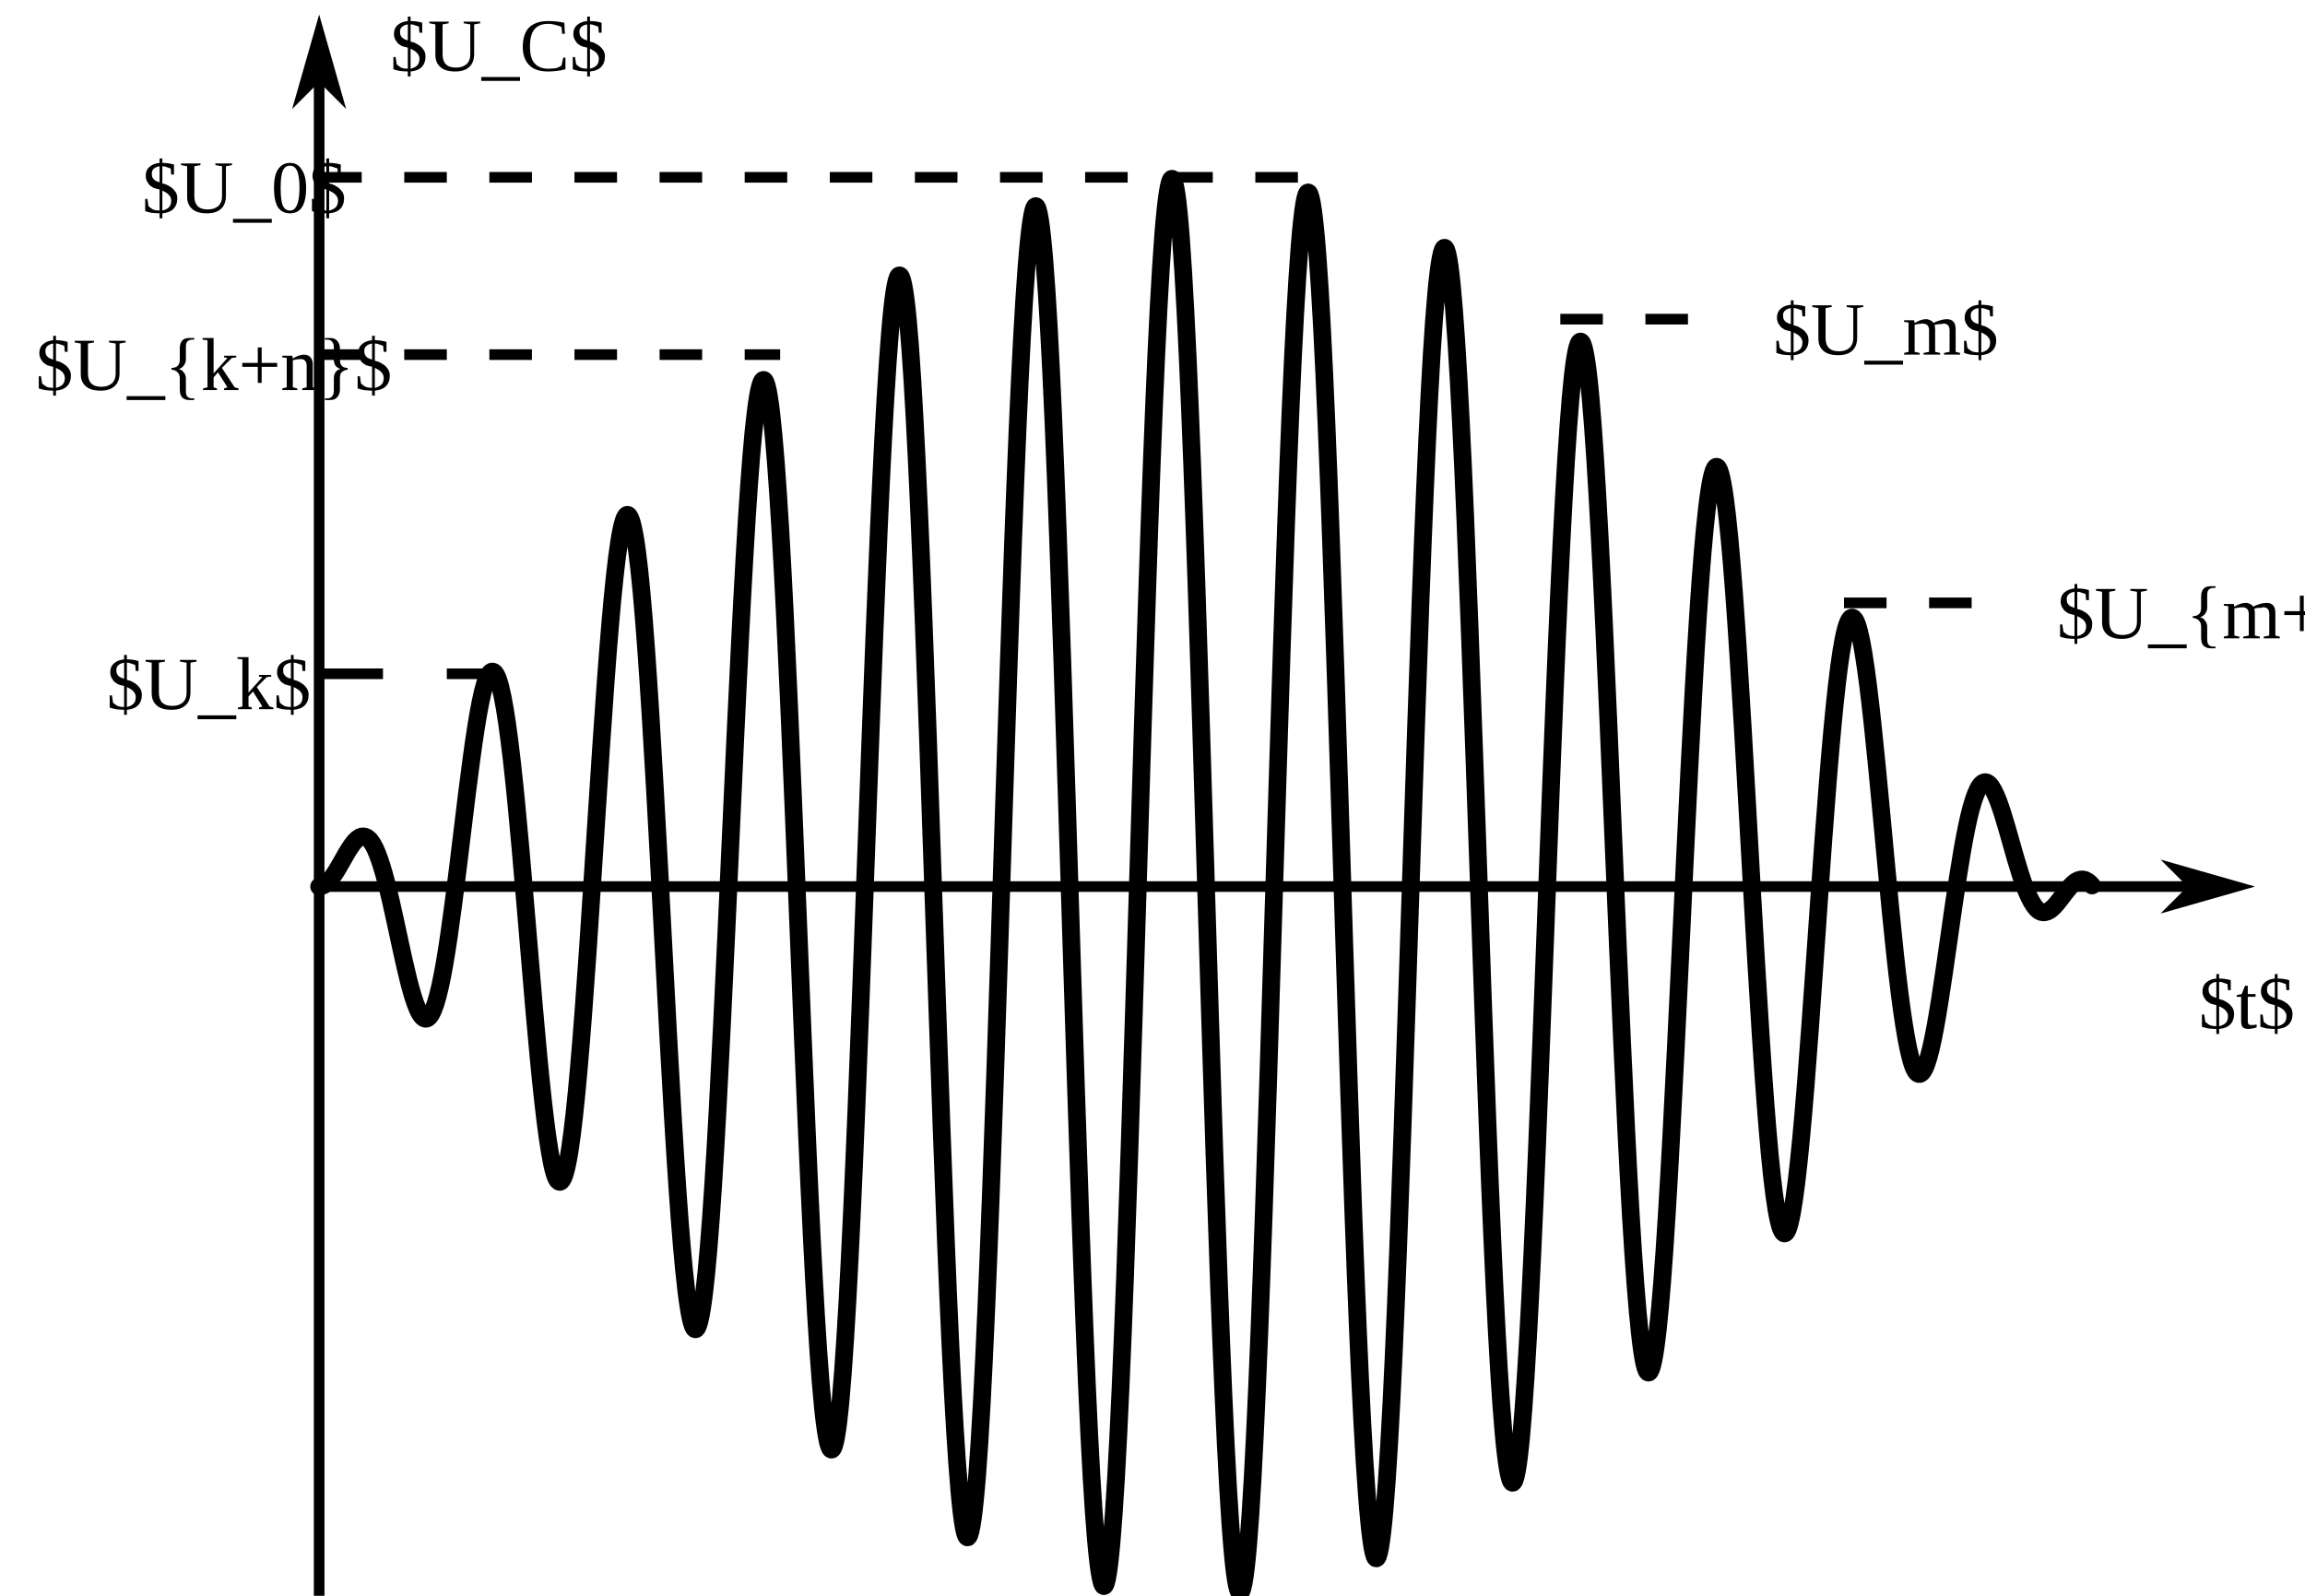
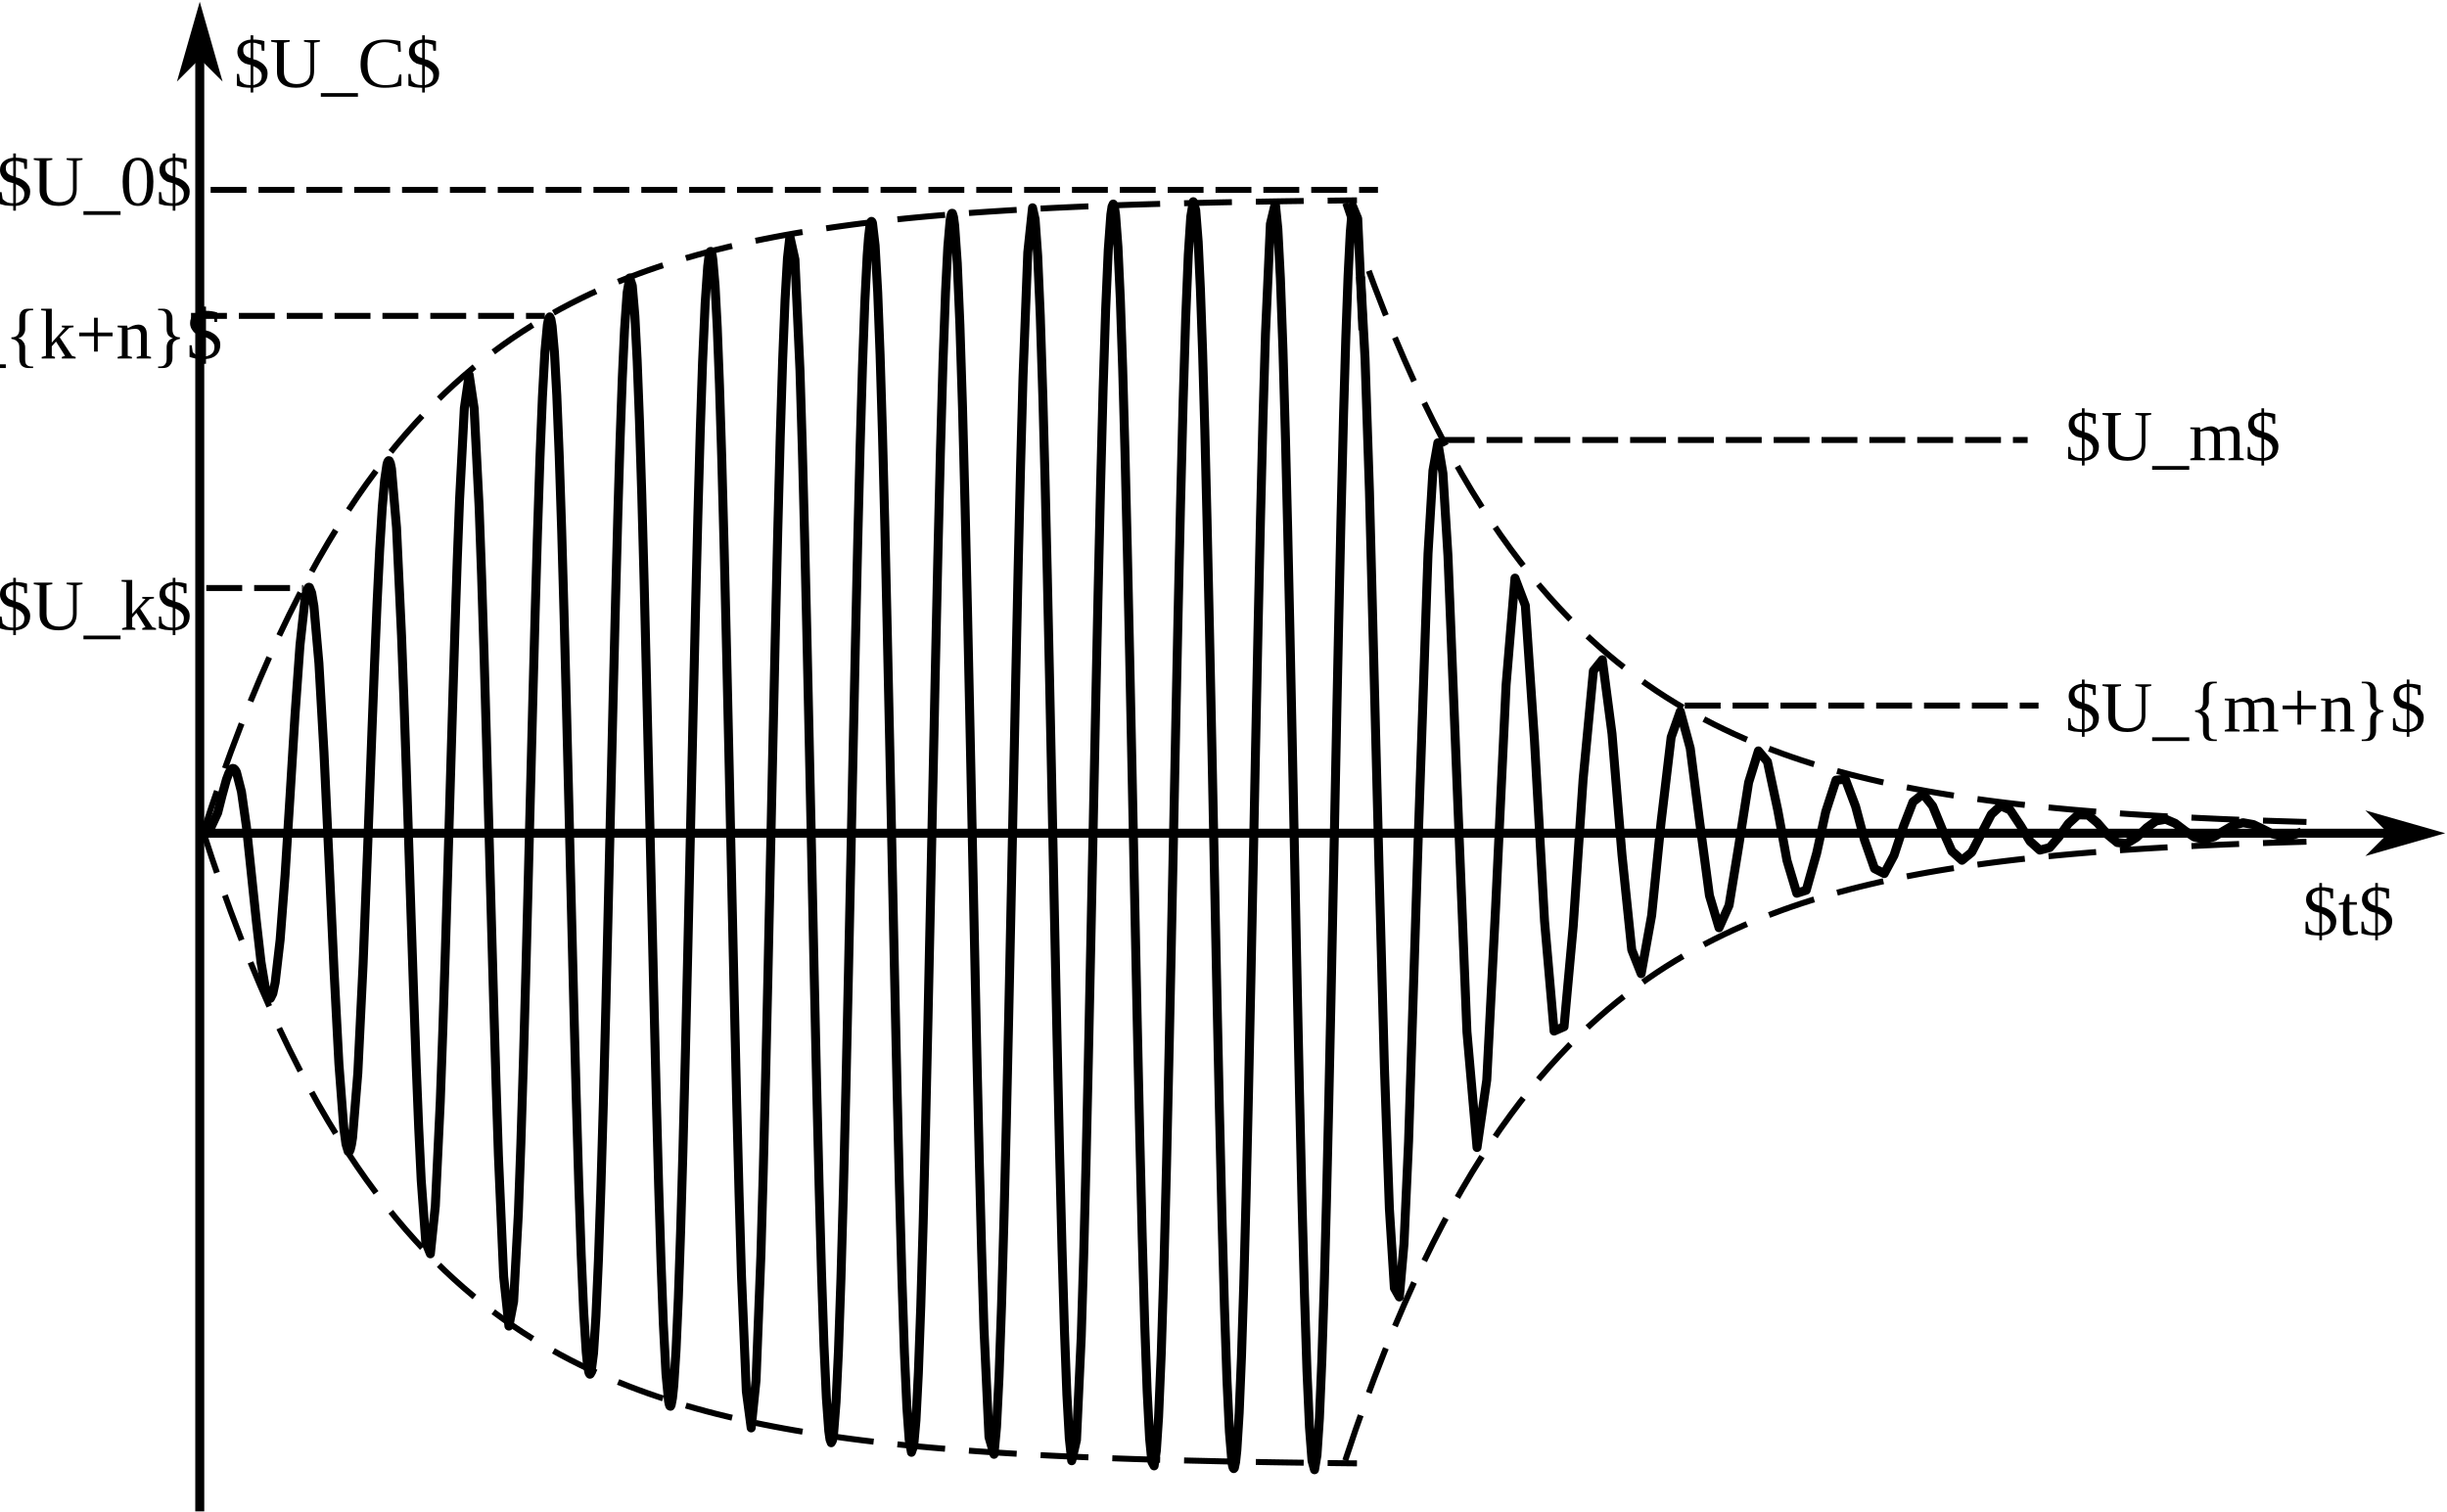
- <svg xmlns="http://www.w3.org/2000/svg" id="svg1996" version="1.1" viewBox="0 0 65 45" height="4.5cm" width="6.5cm">
+ <svg xmlns="http://www.w3.org/2000/svg" id="svg1996" version="1.1" viewBox="0 0 72.151 44.573" height="4.457cm" width="7.215cm">
  <defs id="defs1990">
    <marker orient="auto" refY="0" refX="0" id="marker2879" style="overflow:visible">
      <path id="path2877" d="M 0,0 5,-5 -12.5,0 5,5 Z" style="fill:#000000;fill-opacity:1;fill-rule:evenodd;stroke:#000000;stroke-width:1pt;stroke-opacity:1" transform="matrix(-0.4,0,0,-0.4,-4,0)" />
    </marker>
    <marker style="overflow:visible" id="Arrow1Mend" refX="0" refY="0" orient="auto">
      <path transform="matrix(-0.4,0,0,-0.4,-4,0)" style="fill:#000000;fill-opacity:1;fill-rule:evenodd;stroke:#000000;stroke-width:1pt;stroke-opacity:1" d="M 0,0 5,-5 -12.5,0 5,5 Z" id="path2556" />
    </marker>
+     <clipPath id="clipPath4191" clipPathUnits="userSpaceOnUse">
+       <path id="path4193" d="m 390.098,121.531 5009.01,0 0,3320.08 -5009.01,0 0,-3320.08 z" />
+     </clipPath>
+     <clipPath id="clipPath4207" clipPathUnits="userSpaceOnUse">
+       <path id="path4209" d="m 44.328,46.168 5461.34,0 0,3457.67 -5461.34,0 0,-3457.67 z" />
+     </clipPath>
+     <clipPath id="clipPath4217" clipPathUnits="userSpaceOnUse">
+       <path id="path4219" d="m 2828.2,1402.64 106.391,0 0,132.988 -106.391,0 0,-132.988 z" />
+     </clipPath>
+     <clipPath id="clipPath4227" clipPathUnits="userSpaceOnUse">
+       <path id="path4229" d="m 44.328,46.168 5461.34,0 0,3457.67 -5461.34,0 0,-3457.67 z" />
+     </clipPath>
+     <clipPath id="clipPath4311" clipPathUnits="userSpaceOnUse">
+       <path id="path4313" d="m 168.449,55.031 79.793,0 0,141.855 -79.793,0 0,-141.855 z" />
+     </clipPath>
+     <clipPath id="clipPath4321" clipPathUnits="userSpaceOnUse">
+       <path id="path4323" d="m 44.328,46.168 5461.34,0 0,3457.67 -5461.34,0 0,-3457.67 z" />
+     </clipPath>
+     <clipPath id="clipPath4333" clipPathUnits="userSpaceOnUse">
+       <path id="path4335" d="m 168.449,462.859 79.793,0 0,141.852 -79.793,0 0,-141.852 z" />
+     </clipPath>
+     <clipPath id="clipPath4343" clipPathUnits="userSpaceOnUse">
+       <path id="path4345" d="m 44.328,46.168 5461.34,0 0,3457.67 -5461.34,0 0,-3457.67 z" />
+     </clipPath>
+     <clipPath id="clipPath4355" clipPathUnits="userSpaceOnUse">
+       <path id="path4357" d="m 168.449,879.555 79.793,0 0,141.852 -79.793,0 0,-141.852 z" />
+     </clipPath>
+     <clipPath id="clipPath4365" clipPathUnits="userSpaceOnUse">
+       <path id="path4367" d="m 44.328,46.168 5461.34,0 0,3457.67 -5461.34,0 0,-3457.67 z" />
+     </clipPath>
+     <clipPath id="clipPath4377" clipPathUnits="userSpaceOnUse">
+       <path id="path4379" d="m 168.449,1287.38 79.793,0 0,141.855 -79.793,0 0,-141.855 z" />
+     </clipPath>
+     <clipPath id="clipPath4387" clipPathUnits="userSpaceOnUse">
+       <path id="path4389" d="m 44.328,46.168 5461.34,0 0,3457.67 -5461.34,0 0,-3457.67 z" />
+     </clipPath>
  </defs>
-   <g transform="translate(0,-252)" id="layer1">
-     <path id="path2543" d="M 9,277 H 63" style="fill:none;stroke:#000000;stroke-width:0.3;stroke-linecap:butt;stroke-linejoin:miter;stroke-miterlimit:4;stroke-dasharray:none;stroke-opacity:1;marker-end:url(#Arrow1Mend)" />
-     <path id="path2545" d="m 9,297 v -44" style="fill:none;stroke:#000000;stroke-width:0.3;stroke-linecap:butt;stroke-linejoin:miter;stroke-miterlimit:4;stroke-dasharray:none;stroke-opacity:1;marker-end:url(#marker2879)" />
-     <path id="path3944" title="-cos(x)+cos(0.925*x)" d="m 9,277 c 0.168,-1.8e-4 0.337,-0.195 0.505,-0.472 0.168,-0.277 0.337,-0.623 0.505,-0.809 0.168,-0.186 0.337,-0.195 0.505,0.089 0.168,0.283 0.337,0.864 0.505,1.593 0.168,0.729 0.337,1.594 0.505,2.259 0.168,0.665 0.337,1.107 0.505,1.066 0.168,-0.041 0.337,-0.579 0.505,-1.546 0.168,-0.967 0.337,-2.357 0.505,-3.751 0.168,-1.393 0.337,-2.765 0.505,-3.608 0.168,-0.843 0.337,-1.132 0.505,-0.656 0.168,0.476 0.337,1.724 0.505,3.439 0.168,1.715 0.337,3.878 0.505,5.811 0.168,1.933 0.337,3.599 0.505,4.394 0.168,0.795 0.337,0.69 0.505,-0.394 0.168,-1.084 0.337,-3.144 0.505,-5.606 0.168,-2.462 0.337,-5.292 0.505,-7.589 0.168,-2.297 0.337,-4.018 0.505,-4.536 0.168,-0.519 0.337,0.189 0.505,2.004 0.168,1.814 0.337,4.721 0.505,7.863 0.168,3.142 0.337,6.473 0.505,8.925 0.168,2.452 0.337,3.975 0.505,4.009 0.168,0.034 0.337,-1.44 0.505,-4.048 0.168,-2.608 0.337,-6.323 0.505,-10.019 0.168,-3.696 0.337,-7.316 0.505,-9.693 0.168,-2.378 0.337,-3.463 0.505,-2.839 0.168,0.624 0.337,2.967 0.505,6.367 0.168,3.4 0.337,7.816 0.505,11.89 0.168,4.074 0.337,7.74 0.505,9.814 0.168,2.075 0.337,2.512 0.505,1.106 0.168,-1.406 0.337,-4.65 0.505,-8.774 0.168,-4.125 0.337,-9.075 0.505,-13.315 0.168,-4.24 0.337,-7.699 0.505,-9.261 0.168,-1.562 0.337,-1.187 0.505,1.064 0.168,2.251 0.337,6.358 0.505,11.08 0.168,4.722 0.337,9.992 0.505,14.168 0.168,4.176 0.337,7.186 0.505,8.061 0.168,0.875 0.337,-0.416 0.505,-3.51 0.168,-3.094 0.337,-7.957 0.505,-13.1 0.168,-5.143 0.337,-10.489 0.505,-14.371 0.168,-3.882 0.337,-6.231 0.505,-6.293 0.168,-0.062 0.337,2.177 0.505,6.048 0.168,3.87 0.337,9.322 0.505,14.673 0.168,5.351 0.337,10.519 0.505,13.895 0.168,3.376 0.337,4.899 0.505,4.085 0.168,-0.814 0.337,-3.966 0.505,-8.486 0.168,-4.519 0.337,-10.346 0.505,-15.674 0.168,-5.328 0.337,-10.074 0.505,-12.769 0.168,-2.695 0.337,-3.286 0.505,-1.596 0.168,1.69 0.337,5.648 0.505,10.64 0.168,4.992 0.337,10.948 0.505,16.022 0.168,5.074 0.337,9.185 0.505,11.072 0.168,1.887 0.337,1.511 0.505,-0.99 0.168,-2.501 0.337,-7.097 0.505,-12.35 0.168,-5.252 0.337,-11.083 0.505,-15.691 0.168,-4.607 0.337,-7.916 0.505,-8.929 0.168,-1.013 0.337,0.294 0.505,3.479 0.168,3.185 0.337,8.207 0.505,13.488 0.168,5.282 0.337,10.744 0.505,14.708 0.168,3.964 0.337,6.364 0.505,6.503 0.168,0.138 0.337,-1.995 0.505,-5.689 0.168,-3.694 0.337,-8.897 0.505,-13.977 0.168,-5.08 0.337,-9.959 0.505,-13.152 0.168,-3.193 0.337,-4.648 0.505,-3.976 0.168,0.672 0.337,3.466 0.505,7.458 0.168,3.991 0.337,9.122 0.505,13.788 0.168,4.665 0.337,8.794 0.505,11.149 0.168,2.356 0.337,2.899 0.505,1.541 0.168,-1.358 0.337,-4.601 0.505,-8.66 0.168,-4.059 0.337,-8.874 0.505,-12.948 0.168,-4.074 0.337,-7.345 0.505,-8.861 0.168,-1.516 0.337,-1.252 0.505,0.618 0.168,1.87 0.337,5.319 0.505,9.216 0.168,3.897 0.337,8.181 0.505,11.537 0.168,3.356 0.337,5.731 0.505,6.47 0.168,0.739 0.337,-0.169 0.505,-2.341 0.168,-2.172 0.337,-5.575 0.505,-9.098 0.168,-3.523 0.337,-7.111 0.505,-9.68 0.168,-2.57 0.337,-4.083 0.505,-4.169 0.168,-0.086 0.337,1.255 0.505,3.501 0.168,2.246 0.337,5.36 0.505,8.333 0.168,2.972 0.337,5.757 0.505,7.539 0.168,1.782 0.337,2.536 0.505,2.141 0.168,-0.395 0.337,-1.928 0.505,-4.02 0.168,-2.091 0.337,-4.705 0.505,-7.001 0.168,-2.296 0.337,-4.24 0.505,-5.297 0.168,-1.057 0.337,-1.215 0.505,-0.548 0.168,0.667 0.337,2.142 0.505,3.868 0.168,1.726 0.337,3.674 0.505,5.227 0.168,1.553 0.337,2.691 0.505,3.145 0.168,0.454 0.337,0.226 0.505,-0.485 0.168,-0.712 0.337,-1.887 0.505,-3.074 0.168,-1.187 0.337,-2.363 0.505,-3.171 0.168,-0.809 0.337,-1.243 0.505,-1.267 0.168,-0.025 0.337,0.35 0.505,0.879 0.168,0.529 0.337,1.195 0.505,1.717 0.168,0.522 0.337,0.89 0.505,1.019 0.168,0.128 0.337,0.022 0.505,-0.175 0.168,-0.196 0.337,-0.467 0.505,-0.605 0.168,-0.138 0.337,-0.129 0.505,0.078" style="opacity:1;fill:none;fill-opacity:1;fill-rule:nonzero;stroke:#000000;stroke-width:0.5;stroke-linecap:round;stroke-linejoin:round;stroke-miterlimit:4;stroke-dasharray:none;stroke-dashoffset:0;stroke-opacity:1;paint-order:markers stroke fill" />
-     <path style="fill:none;stroke:#000000;stroke-width:0.3;stroke-linecap:butt;stroke-linejoin:miter;stroke-miterlimit:4;stroke-dasharray:1.2, 1.2;stroke-dashoffset:0;stroke-opacity:1" d="M 9,257 H 37" id="path3959" />
-     <path style="fill:none;stroke:#000000;stroke-width:0.3;stroke-linecap:butt;stroke-linejoin:miter;stroke-miterlimit:4;stroke-dasharray:1.2, 1.2;stroke-dashoffset:0;stroke-opacity:1" d="M 9,262 H 22" id="path3961" />
-     <path style="fill:none;stroke:#000000;stroke-width:0.3;stroke-linecap:butt;stroke-linejoin:miter;stroke-miterlimit:4;stroke-dasharray:1.8, 1.8;stroke-dashoffset:0;stroke-opacity:1" d="M 9,271 H 14" id="path3963" />
-     <path style="fill:none;stroke:#000000;stroke-width:0.3;stroke-linecap:butt;stroke-linejoin:miter;stroke-miterlimit:4;stroke-dasharray:1.2, 1.2;stroke-dashoffset:0;stroke-opacity:1" d="m 44,261 h 4" id="path3965" />
-     <path style="fill:none;stroke:#000000;stroke-width:0.3;stroke-linecap:butt;stroke-linejoin:miter;stroke-miterlimit:4;stroke-dasharray:1.2, 1.2;stroke-dashoffset:0;stroke-opacity:1" d="m 52,269 h 4" id="path3967" />
+   <g transform="translate(-3.111621,-252.427)" id="layer1">
+     <path id="path2543" d="m 9,277 65.69,0" style="fill:none;stroke:#000000;stroke-width:0.265;stroke-linecap:butt;stroke-linejoin:miter;stroke-miterlimit:4;stroke-dasharray:none;stroke-opacity:1;marker-end:url(#Arrow1Mend)" />
+     <path id="path2545" d="m 9,297 0,-44" style="fill:none;stroke:#000000;stroke-width:0.265;stroke-linecap:butt;stroke-linejoin:miter;stroke-miterlimit:4;stroke-dasharray:none;stroke-opacity:1;marker-end:url(#marker2879)" />
+     <path style="fill:none;stroke:#000000;stroke-width:0.176;stroke-linecap:butt;stroke-linejoin:miter;stroke-miterlimit:4;stroke-dasharray:1.058, 0.353;stroke-dashoffset:0;stroke-opacity:1" d="m 9.321,258.027 34.421,0" id="path3959" />
+     <path style="fill:none;stroke:#000000;stroke-width:0.176;stroke-linecap:butt;stroke-linejoin:miter;stroke-miterlimit:4;stroke-dasharray:1.058, 0.353;stroke-dashoffset:0;stroke-opacity:1" d="m 8.743,261.743 10.432,0" id="path3961" />
    <g id="layer2">
-       <text xml:space="preserve" style="font-style:normal;font-variant:normal;font-weight:normal;font-stretch:normal;font-size:2.117px;line-height:1.25;font-family:'Times New Roman';-inkscape-font-specification:'Times New Roman, Normal';font-variant-ligatures:normal;font-variant-caps:normal;font-variant-numeric:normal;font-feature-settings:normal;text-align:start;letter-spacing:0px;word-spacing:0px;writing-mode:lr-tb;text-anchor:start;fill:#000000;fill-opacity:1;stroke:none;stroke-width:0.265" x="11" y="254" id="text3972">
-         <tspan id="tspan3970" x="11" y="254" style="stroke-width:0.265">$U_C$</tspan>
+       <text xml:space="preserve" style="font-style:normal;font-variant:normal;font-weight:normal;font-stretch:normal;font-size:2.117px;line-height:1.25;font-family:'Times New Roman';-inkscape-font-specification:'Times New Roman, Normal';text-align:start;letter-spacing:0px;word-spacing:0px;writing-mode:lr-tb;text-anchor:start;fill:#000000;fill-opacity:1;stroke:none;stroke-width:0.265" x="10" y="255" id="text3972">
+         <tspan id="tspan3970" x="10" y="255" style="stroke-width:0.265">$U_C$</tspan>
      </text>
-       <text xml:space="preserve" style="font-style:normal;font-variant:normal;font-weight:normal;font-stretch:normal;font-size:2.117px;line-height:1.25;font-family:'Times New Roman';-inkscape-font-specification:'Times New Roman, Normal';font-variant-ligatures:normal;font-variant-caps:normal;font-variant-numeric:normal;font-feature-settings:normal;text-align:start;letter-spacing:0px;word-spacing:0px;writing-mode:lr-tb;text-anchor:start;fill:#000000;fill-opacity:1;stroke:none;stroke-width:0.265" x="62" y="281" id="text3976">
-         <tspan id="tspan3974" x="62" y="281" style="stroke-width:0.265">$t$</tspan>
+       <text xml:space="preserve" style="font-style:normal;font-variant:normal;font-weight:normal;font-stretch:normal;font-size:2.117px;line-height:1.25;font-family:'Times New Roman';-inkscape-font-specification:'Times New Roman, Normal';text-align:start;letter-spacing:0px;word-spacing:0px;writing-mode:lr-tb;text-anchor:start;fill:#000000;fill-opacity:1;stroke:none;stroke-width:0.265" x="71" y="280" id="text3976">
+         <tspan id="tspan3974" x="71" y="280" style="stroke-width:0.265">$t$</tspan>
      </text>
-       <text xml:space="preserve" style="font-style:normal;font-variant:normal;font-weight:normal;font-stretch:normal;font-size:2.117px;line-height:1.25;font-family:'Times New Roman';-inkscape-font-specification:'Times New Roman, Normal';font-variant-ligatures:normal;font-variant-caps:normal;font-variant-numeric:normal;font-feature-settings:normal;text-align:start;letter-spacing:0px;word-spacing:0px;writing-mode:lr-tb;text-anchor:start;fill:#000000;fill-opacity:1;stroke:none;stroke-width:0.265" x="4" y="258" id="text3980">
-         <tspan id="tspan3978" x="4" y="258" style="stroke-width:0.265">$U_0$</tspan>
+       <text xml:space="preserve" style="font-style:normal;font-variant:normal;font-weight:normal;font-stretch:normal;font-size:2.117px;line-height:1.25;font-family:'Times New Roman';-inkscape-font-specification:'Times New Roman, Normal';text-align:start;letter-spacing:0px;word-spacing:0px;writing-mode:lr-tb;text-anchor:start;fill:#000000;fill-opacity:1;stroke:none;stroke-width:0.265" x="3" y="258.486" id="text3980">
+         <tspan id="tspan3978" x="3" y="258.486" style="stroke-width:0.265">$U_0$</tspan>
      </text>
-       <text xml:space="preserve" style="font-style:normal;font-variant:normal;font-weight:normal;font-stretch:normal;font-size:2.117px;line-height:1.25;font-family:'Times New Roman';-inkscape-font-specification:'Times New Roman, Normal';font-variant-ligatures:normal;font-variant-caps:normal;font-variant-numeric:normal;font-feature-settings:normal;text-align:start;letter-spacing:0px;word-spacing:0px;writing-mode:lr-tb;text-anchor:start;fill:#000000;fill-opacity:1;stroke:none;stroke-width:0.265" x="3" y="272" id="text3984">
-         <tspan id="tspan3982" x="3" y="272" style="stroke-width:0.265">$U_k$</tspan>
+       <text xml:space="preserve" style="font-style:normal;font-variant:normal;font-weight:normal;font-stretch:normal;font-size:2.117px;line-height:1.25;font-family:'Times New Roman';-inkscape-font-specification:'Times New Roman, Normal';text-align:start;letter-spacing:0px;word-spacing:0px;writing-mode:lr-tb;text-anchor:start;fill:#000000;fill-opacity:1;stroke:none;stroke-width:0.265" x="3" y="271" id="text3984">
+         <tspan id="tspan3982" x="3" y="271" style="stroke-width:0.265">$U_k$</tspan>
      </text>
-       <text xml:space="preserve" style="font-style:normal;font-variant:normal;font-weight:normal;font-stretch:normal;font-size:2.117px;line-height:1.25;font-family:'Times New Roman';-inkscape-font-specification:'Times New Roman, Normal';font-variant-ligatures:normal;font-variant-caps:normal;font-variant-numeric:normal;font-feature-settings:normal;text-align:start;letter-spacing:0px;word-spacing:0px;writing-mode:lr-tb;text-anchor:start;fill:#000000;fill-opacity:1;stroke:none;stroke-width:0.265" x="1" y="263" id="text3988">
-         <tspan id="tspan3986" x="1" y="263" style="stroke-width:0.265">$U_{k+n}$</tspan>
+       <text xml:space="preserve" style="font-style:normal;font-variant:normal;font-weight:normal;font-stretch:normal;font-size:2.117px;line-height:1.25;font-family:'Times New Roman';-inkscape-font-specification:'Times New Roman, Normal';text-align:start;letter-spacing:0px;word-spacing:0px;writing-mode:lr-tb;text-anchor:start;fill:#000000;fill-opacity:1;stroke:none;stroke-width:0.265" x="-0.387" y="263" id="text3988">
+         <tspan id="tspan3986" x="-0.387" y="263" style="stroke-width:0.265">$U_{k+n}$</tspan>
      </text>
-       <text xml:space="preserve" style="font-style:normal;font-variant:normal;font-weight:normal;font-stretch:normal;font-size:2.117px;line-height:1.25;font-family:'Times New Roman';-inkscape-font-specification:'Times New Roman, Normal';font-variant-ligatures:normal;font-variant-caps:normal;font-variant-numeric:normal;font-feature-settings:normal;text-align:start;letter-spacing:0px;word-spacing:0px;writing-mode:lr-tb;text-anchor:start;fill:#000000;fill-opacity:1;stroke:none;stroke-width:0.265" x="50" y="262" id="text3992">
-         <tspan id="tspan3990" x="50" y="262" style="stroke-width:0.265">$U_m$</tspan>
+       <text xml:space="preserve" style="font-style:normal;font-variant:normal;font-weight:normal;font-stretch:normal;font-size:2.117px;line-height:1.25;font-family:'Times New Roman';-inkscape-font-specification:'Times New Roman, Normal';text-align:start;letter-spacing:0px;word-spacing:0px;writing-mode:lr-tb;text-anchor:start;fill:#000000;fill-opacity:1;stroke:none;stroke-width:0.265" x="64" y="266" id="text3992">
+         <tspan id="tspan3990" x="64" y="266" style="stroke-width:0.265">$U_m$</tspan>
      </text>
-       <text xml:space="preserve" style="font-style:normal;font-variant:normal;font-weight:normal;font-stretch:normal;font-size:2.117px;line-height:1.25;font-family:'Times New Roman';-inkscape-font-specification:'Times New Roman, Normal';font-variant-ligatures:normal;font-variant-caps:normal;font-variant-numeric:normal;font-feature-settings:normal;text-align:start;letter-spacing:0px;word-spacing:0px;writing-mode:lr-tb;text-anchor:start;fill:#000000;fill-opacity:1;stroke:none;stroke-width:0.265" x="58" y="270" id="text3996">
-         <tspan id="tspan3994" x="58" y="270" style="stroke-width:0.265">$U_{m+n}$</tspan>
+       <text xml:space="preserve" style="font-style:normal;font-variant:normal;font-weight:normal;font-stretch:normal;font-size:2.117px;line-height:1.25;font-family:'Times New Roman';-inkscape-font-specification:'Times New Roman, Normal';text-align:start;letter-spacing:0px;word-spacing:0px;writing-mode:lr-tb;text-anchor:start;fill:#000000;fill-opacity:1;stroke:none;stroke-width:0.265" x="64" y="274" id="text3996">
+         <tspan id="tspan3994" x="64" y="274" style="stroke-width:0.265">$U_{m+n}$</tspan>
      </text>
    </g>
+     <path id="path4195" style="fill:none;stroke:#000000;stroke-width:0.176;stroke-linecap:butt;stroke-linejoin:round;stroke-miterlimit:10;stroke-dasharray:1.411, 0.706;stroke-dashoffset:0;stroke-opacity:1" d="m 9.06,277.092 0.299,-0.91 0.261,-0.756 0.293,-0.812 0.295,-0.779 0.294,-0.738 0.272,-0.653 0.282,-0.646 0.291,-0.637 0.29,-0.605 0.299,-0.593 0.263,-0.498 0.296,-0.536 0.298,-0.512 0.287,-0.47 0.26,-0.408 0.31,-0.463 0.262,-0.374 0.305,-0.415 0.27,-0.35 0.296,-0.367 0.282,-0.333 0.294,-0.331 0.27,-0.29 0.292,-0.299 0.303,-0.296 0.264,-0.246 0.285,-0.254 0.294,-0.25 0.288,-0.233 0.278,-0.215 0.309,-0.227 0.278,-0.195 0.297,-0.198 0.269,-0.171 0.294,-0.179 0.277,-0.16 0.289,-0.16 0.282,-0.149 0.296,-0.149 0.285,-0.137 0.291,-0.133 0.289,-0.126 0.266,-0.111 0.304,-0.121 0.272,-0.103 0.29,-0.105 0.278,-0.096 0.309,-0.101 0.267,-0.084 0.303,-0.091 0.276,-0.079 0.302,-0.082 0.261,-0.068 0.297,-0.073 0.287,-0.068 0.287,-0.065 0.286,-0.061 0.274,-0.056 0.297,-0.058 0.283,-0.053 0.298,-0.053 0.269,-0.045 0.298,-0.048 0.285,-0.044 0.285,-0.042 0.297,-0.042 0.274,-0.037 0.28,-0.036 0.309,-0.037 0.28,-0.033 0.286,-0.032 0.291,-0.031 0.268,-0.027 0.285,-0.027 0.283,-0.026 0.303,-0.026 0.267,-0.022 0.309,-0.025 0.278,-0.021 0.275,-0.02 0.296,-0.02 0.297,-0.019 0.271,-0.017 0.287,-0.017 0.281,-0.016 0.304,-0.017 0.263,-0.014 0.302,-0.015 0.284,-0.013 0.281,-0.013 0.282,-0.012 0.287,-0.012 0.304,-0.012 0.279,-0.01 0.275,-0.01 0.294,-0.01 0.294,-0.009 0.264,-0.008 0.312,-0.009 0.261,-0.007 0.306,-0.008 0.292,-0.007 0.261,-0.006 0.293,-0.007 0.295,-0.007 0.294,-0.006 0.272,-0.005 0.282,-0.005 0.291,-0.005 0.291,-0.005 0.299,-0.005 0.263,-0.004 0.296,-0.004 0.298,-0.004 0.287,-0.004 0.26,-0.003 0.31,-0.004 0.262,-0.003 0.305,-0.003" />
+     <path id="path4197" style="fill:none;stroke:#000000;stroke-width:0.265;stroke-linecap:butt;stroke-linejoin:round;stroke-miterlimit:10;stroke-dasharray:none;stroke-opacity:1" d="m 9.229,277.043 0.299,-0.643 0.13,-0.515 0.13,-0.472 0.073,-0.193 0.073,-0.112 0.037,-0.019 0.037,0.008 0.037,0.036 0.037,0.066 0.147,0.574 0.147,1.034 0.294,2.802 0.136,1.191 0.136,0.816 0.035,0.126 0.035,0.086 0.018,0.027 0.018,0.016 0.018,0.005 0.018,-0.006 0.07,-0.14 0.07,-0.328 0.146,-1.255 0.146,-1.914 0.145,-2.312 0.145,-2.37 0.149,-2.094 0.149,-1.358 0.033,-0.168 0.033,-0.115 0.016,-0.037 0.016,-0.024 0.016,-0.009 0.016,0.005 0.066,0.162 0.066,0.392 0.148,1.684 0.148,2.613 0.149,3.19 0.149,3.271 0.143,2.736 0.143,1.886 0.065,0.482 0.065,0.216 0.016,0.011 0.016,-0.006 0.016,-0.024 0.016,-0.042 0.033,-0.137 0.033,-0.207 0.155,-1.904 0.155,-3.199 0.131,-3.362 0.131,-3.545 0.076,-1.975 0.076,-1.806 0.076,-1.559 0.076,-1.242 0.068,-0.788 0.068,-0.463 0.017,-0.062 0.017,-0.041 0.017,-0.019 0.017,0.004 0.034,0.073 0.034,0.162 0.148,1.732 0.148,3.194 0.071,1.911 0.071,2.078 0.071,2.174 0.071,2.195 0.074,2.228 0.074,2.079 0.074,1.848 0.074,1.543 0.135,1.836 0.135,0.334 0.146,-1.409 0.146,-3.077 0.076,-2.125 0.076,-2.382 0.076,-2.545 0.076,-2.607 0.066,-2.238 0.066,-2.136 0.066,-1.968 0.066,-1.738 0.142,-2.716 0.142,-0.981 0.147,0.989 0.147,2.911 0.072,2.011 0.072,2.306 0.072,2.52 0.072,2.644 0.07,2.586 0.07,2.524 0.07,2.376 0.07,2.145 0.155,3.577 0.155,1.464 0.139,-0.725 0.139,-2.589 0.074,-2.042 0.074,-2.408 0.074,-2.684 0.074,-2.858 0.067,-2.648 0.067,-2.617 0.067,-2.503 0.067,-2.308 0.073,-2.213 0.073,-1.806 0.073,-1.329 0.073,-0.797 0.035,-0.181 0.035,-0.054 0.035,0.074 0.035,0.201 0.069,0.779 0.069,1.26 0.072,1.787 0.072,2.205 0.072,2.545 0.072,2.793 0.071,2.873 0.071,2.914 0.071,2.852 0.071,2.691 0.074,2.54 0.074,2.16 0.074,1.695 0.074,1.163 0.036,0.356 0.036,0.217 0.018,0.056 0.018,0.021 0.009,-0.003 0.009,-0.012 0.009,-0.021 0.009,-0.029 0.071,-0.55 0.071,-1.096 0.073,-1.647 0.073,-2.12 0.073,-2.517 0.073,-2.821 0.072,-2.996 0.072,-3.085 0.072,-3.061 0.072,-2.925 0.066,-2.475 0.066,-2.192 0.066,-1.84 0.066,-1.43 0.076,-1.077 0.076,-0.433 0.076,0.23 0.076,0.887 0.068,1.323 0.068,1.78 0.068,2.181 0.068,2.513 0.072,2.954 0.073,3.131 0.073,3.193 0.073,3.138 0.069,2.844 0.069,2.591 0.07,2.249 0.069,1.831 0.077,1.466 0.077,0.81 0.019,0.095 0.019,0.051 0.019,0.008 0.019,-0.036 0.039,-0.204 0.039,-0.377 0.067,-1.052 0.067,-1.528 0.067,-1.958 0.067,-2.328 0.076,-2.999 0.076,-3.263 0.076,-3.397 0.076,-3.394 0.069,-2.976 0.069,-2.76 0.069,-2.452 0.069,-2.062 0.076,-1.726 0.076,-1.105 0.038,-0.304 0.038,-0.134 0.019,-0.003 0.019,0.041 0.019,0.083 0.019,0.126 0.065,0.759 0.065,1.242 0.065,1.689 0.065,2.087 0.074,2.782 0.074,3.112 0.074,3.322 0.074,3.405 0.072,3.244 0.072,3.082 0.072,2.808 0.072,2.434 0.143,3.404 0.143,1.077 0.143,-1.402 0.143,-3.683 0.069,-2.44 0.069,-2.772 0.069,-3.013 0.068,-3.156 0.074,-3.451 0.074,-3.364 0.074,-3.147 0.074,-2.808 0.071,-2.262 0.071,-1.776 0.071,-1.228 0.071,-0.635 0.149,0.675 0.149,3.279 0.067,2.22 0.067,2.587 0.067,2.872 0.067,3.066 0.075,3.498 0.074,3.481 0.074,3.33 0.074,3.049 0.071,2.548 0.071,2.091 0.071,1.559 0.071,0.971 0.036,0.253 0.036,0.095 0.036,-0.064 0.035,-0.222 0.071,-0.91 0.071,-1.502 0.074,-2.145 0.074,-2.652 0.074,-3.057 0.074,-3.345 0.068,-3.225 0.068,-3.255 0.068,-3.178 0.068,-2.997 0.07,-2.779 0.07,-2.391 0.07,-1.92 0.07,-1.383 0.039,-0.515 0.039,-0.331 0.019,-0.095 0.019,-0.048 0.01,-0.006 0.01,0.006 0.01,0.018 0.01,0.029 0.077,0.657 0.077,1.384 0.07,1.834 0.07,2.321 0.07,2.729 0.07,3.044 0.072,3.33 0.072,3.431 0.072,3.409 0.072,3.265 0.073,3.052 0.073,2.668 0.073,2.185 0.073,1.62 0.067,0.939 0.067,0.381 0.067,-0.19 0.067,-0.755 0.071,-1.4 0.071,-1.966 0.071,-2.463 0.071,-2.872 0.071,-3.154 0.071,-3.346 0.071,-3.421 0.071,-3.376 0.076,-3.427 0.076,-3.103 0.076,-2.653 0.076,-2.097 0.067,-1.321 0.067,-0.78 0.017,-0.107 0.017,-0.072 0.017,-0.036 0.017,0 0.033,0.108 0.034,0.25 0.077,1.109 0.077,1.811 0.077,2.437 0.077,2.963 0.07,3.024 0.07,3.25 0.07,3.366 0.07,3.368 0.069,3.223 0.069,3.006 0.069,2.69 0.069,2.284 0.148,3.202 0.148,0.507 0.074,-0.803 0.074,-1.479 0.074,-2.097 0.074,-2.635 0.068,-2.78 0.068,-3.053 0.068,-3.228 0.068,-3.299 0.072,-3.465 0.072,-3.301 0.072,-3.019 0.072,-2.628 0.14,-3.656 0.14,-1.319 0.076,0.34 0.076,1.073 0.076,1.763 0.076,2.382 0.066,2.487 0.066,2.804 0.066,3.036 0.066,3.176 0.076,3.697 0.076,3.608 0.075,3.375 0.076,3.008 0.071,2.385 0.071,1.869 0.071,1.288 0.071,0.661 0.141,-0.611 0.141,-3.059 0.07,-2.331 0.07,-2.763 0.07,-3.1 0.07,-3.329 0.072,-3.512 0.072,-3.505 0.072,-3.371 0.072,-3.116 0.076,-2.899 0.076,-2.369 0.076,-1.742 0.076,-1.045 0.035,-0.234 0.035,-0.076 0.035,0.083 0.035,0.241 0.07,0.945 0.07,1.535 0.069,2.043 0.069,2.5 0.069,2.873 0.069,3.152 0.074,3.559 0.074,3.623 0.074,3.55 0.074,3.342 0.073,3.002 0.073,2.556 0.073,2.014 0.073,1.395 0.066,0.681 0.066,0.119 0.066,-0.447 0.066,-0.999 0.078,-1.856 0.078,-2.509 0.078,-3.055 0.078,-3.471 0.065,-3.117 0.065,-3.212 0.065,-3.211 0.065,-3.115 0.076,-3.396 0.076,-2.998 0.076,-2.477 0.076,-1.855 0.073,-1.121 0.073,-0.443 0.073,0.251 0.073,0.936 0.065,1.386 0.065,1.864 0.065,2.287 0.065,2.641 0.073,3.296 0.073,3.522 0.073,3.616 0.073,3.574 0.074,3.42 0.074,3.111 0.074,2.685 0.074,2.156 0.073,1.54 0.073,0.877 0.018,0.111 0.018,0.067 0.018,0.023 0.018,-0.021 0.037,-0.174 0.037,-0.348 0.068,-1.095 0.068,-1.648 0.068,-2.147 0.068,-2.576 0.07,-3.032 0.07,-3.298 0.07,-3.449 0.07,-3.482 0.073,-3.506 0.073,-3.281 0.073,-2.934 0.073,-2.479 0.145,-3.237 0.145,-0.607 0.075,0.757 0.075,1.454 0.075,2.093 0.075,2.652 0.066,2.716 0.066,2.987 0.066,3.168 0.066,3.253 0.074,3.64 0.074,3.483 0.074,3.193 0.074,2.78 0.074,2.268 0.074,1.656 0.074,0.98 0.074,0.267 0.072,-0.428 0.072,-1.086 0.072,-1.704 0.072,-2.261 0.065,-2.469 0.065,-2.788 0.065,-3.026 0.065,-3.173 0.039,-1.918 0.039,-1.917 0.038,-1.896 0.039,-1.855 0.077,-3.508 0.077,-3.12 0.066,-2.241 0.066,-1.801 0.066,-1.306 0.066,-0.772 0.152,0.368 0.153,3.292" />
+     <path id="path4199" style="fill:none;stroke:#000000;stroke-width:0.176;stroke-linecap:butt;stroke-linejoin:round;stroke-miterlimit:10;stroke-dasharray:1.408, 0.704;stroke-dashoffset:0;stroke-opacity:1" d="m 42.777,258.42 0.306,0.909 0.292,0.825 0.261,0.704 0.293,0.756 0.295,0.725 0.294,0.688 0.272,0.608 0.282,0.602 0.291,0.593 0.291,0.564 0.299,0.552 0.263,0.464 0.296,0.499 0.298,0.477 0.287,0.438 0.26,0.38 0.31,0.431 0.262,0.348 0.305,0.387 0.27,0.326 0.296,0.342 0.282,0.31 0.294,0.309 0.27,0.271 0.292,0.278 0.303,0.275 0.264,0.229 0.285,0.236 0.294,0.232 0.288,0.217 0.278,0.2 0.309,0.212 0.278,0.181 0.297,0.184 0.269,0.159 0.294,0.166 0.277,0.149 0.289,0.149 0.283,0.139 0.296,0.139 0.285,0.127 0.291,0.124 0.289,0.117 0.266,0.103 0.304,0.113 0.272,0.096 0.29,0.098 0.278,0.089 0.308,0.094 0.267,0.078 0.303,0.084 0.276,0.073 0.302,0.076 0.261,0.063 0.297,0.069 0.287,0.063 0.287,0.06 0.286,0.057 0.274,0.052 0.297,0.054 0.283,0.049 0.298,0.049 0.269,0.042 0.298,0.045 0.285,0.041 0.284,0.039 0.297,0.039 0.274,0.034 0.28,0.033 0.309,0.035 0.28,0.03 0.286,0.029 0.291,0.029 0.268,0.025 0.285,0.026 0.283,0.024 0.303,0.025 0.267,0.021 0.309,0.023 0.278,0.02 0.275,0.018 0.296,0.019 0.297,0.018 0.271,0.016 0.287,0.016 0.28,0.015 0.304,0.015 0.263,0.013 0.302,0.014 0.284,0.013 0.281,0.012 0.282,0.011 0.287,0.011 0.304,0.011 0.279,0.01 0.275,0.009 0.294,0.009 0.294,0.009 0.277,0.008" />
+     <path id="path4201" style="fill:none;stroke:#000000;stroke-width:0.265;stroke-linecap:butt;stroke-linejoin:round;stroke-miterlimit:10;stroke-dasharray:none;stroke-opacity:1" d="m 43.231,260.587 0.13,2.421 0.13,3.922 0.293,11.496 0.148,5.47 0.147,4.183 0.147,2.337 0.147,0.261 0.136,-1.565 0.136,-3.028 0.282,-8.879 0.291,-8.451 0.145,-2.448 0.145,-0.82 0.149,0.896 0.149,2.44 0.263,6.618 0.296,7.413 0.298,3.416 0.287,-1.989 0.26,-5.076 0.31,-6.576 0.262,-3.151 0.305,0.805 0.27,3.988 0.296,5.315 0.282,3.25 0.294,-0.129 0.27,-2.959 0.292,-4.339 0.303,-3.196 0.264,-0.328 0.285,2.181 0.294,3.572 0.288,2.802 0.278,0.704 0.309,-1.718 0.278,-2.749 0.297,-2.506 0.269,-0.763 0.294,1.089 0.277,2.167 0.289,2.175 0.283,0.95 0.296,-0.662 0.285,-1.753 0.291,-1.867 0.289,-0.933 0.266,0.318 0.304,1.426 0.272,1.488 0.29,0.966 0.278,-0.09 0.308,-1.092 0.267,-1.221 0.303,-0.933 0.276,-0.027 0.302,0.803 0.261,0.984 0.297,0.849 0.287,0.146 0.287,-0.536 0.286,-0.872 0.274,-0.705 0.297,-0.235 0.283,0.356 0.298,0.727 0.269,0.605 0.298,0.268 0.285,-0.234 0.284,-0.549 0.297,-0.572 0.274,-0.251 0.28,0.124 0.309,0.464 0.28,0.46 0.286,0.258 0.291,-0.075 0.268,-0.31 0.285,-0.398 0.283,-0.258 0.303,0.009 0.267,0.228 0.309,0.355 0.278,0.226 0.275,0.028 0.296,-0.182 0.297,-0.281 0.271,-0.2 0.287,-0.052 0.28,0.12 0.304,0.231 0.263,0.175 0.302,0.071 0.284,-0.083 0.281,-0.171 0.282,-0.164 0.287,-0.076 0.304,0.054 0.279,0.134 0.275,0.138 0.294,0.077 0.294,-0.029 0.277,-0.102" />
+     <path id="path4851" d="m 9.193,269.769 2.855,0" style="fill:none;stroke:#000000;stroke-width:0.176;stroke-linecap:butt;stroke-linejoin:miter;stroke-miterlimit:4;stroke-dasharray:1.058, 0.353;stroke-dashoffset:0;stroke-opacity:1" />
+     <path id="path4853" d="m 45.533,265.403 17.366,0" style="fill:none;stroke:#000000;stroke-width:0.176;stroke-linecap:butt;stroke-linejoin:miter;stroke-miterlimit:4;stroke-dasharray:1.058, 0.353;stroke-dashoffset:0;stroke-opacity:1" />
+     <path style="fill:none;stroke:#000000;stroke-width:0.176;stroke-linecap:butt;stroke-linejoin:miter;stroke-miterlimit:4;stroke-dasharray:1.058, 0.353;stroke-dashoffset:0;stroke-opacity:1" d="m 52.788,273.236 10.432,0" id="path4855" />
+     <path d="m 9.06,276.827 0.299,0.91 0.261,0.756 0.293,0.812 0.295,0.779 0.294,0.738 0.272,0.653 0.282,0.646 0.291,0.637 0.29,0.605 0.299,0.593 0.263,0.498 0.296,0.536 0.298,0.512 0.287,0.47 0.26,0.408 0.31,0.463 0.262,0.374 0.305,0.415 0.27,0.35 0.296,0.367 0.282,0.333 0.294,0.331 0.27,0.29 0.292,0.299 0.303,0.296 0.264,0.246 0.285,0.254 0.294,0.25 0.288,0.233 0.278,0.215 0.309,0.227 0.278,0.195 0.297,0.198 0.269,0.171 0.294,0.179 0.277,0.16 0.289,0.16 0.282,0.149 0.296,0.149 0.285,0.137 0.291,0.133 0.289,0.126 0.266,0.111 0.304,0.121 0.272,0.103 0.29,0.105 0.278,0.096 0.309,0.101 0.267,0.084 0.303,0.091 0.276,0.079 0.302,0.082 0.261,0.068 0.297,0.073 0.287,0.068 0.287,0.065 0.286,0.061 0.274,0.056 0.297,0.058 0.283,0.053 0.298,0.053 0.269,0.045 0.298,0.048 0.285,0.044 0.285,0.042 0.297,0.042 0.274,0.037 0.28,0.036 0.309,0.037 0.28,0.033 0.286,0.032 0.291,0.031 0.268,0.027 0.285,0.027 0.283,0.026 0.303,0.026 0.267,0.022 0.309,0.025 0.278,0.021 0.275,0.02 0.296,0.02 0.297,0.019 0.271,0.017 0.287,0.017 0.281,0.016 0.304,0.017 0.263,0.014 0.302,0.015 0.284,0.013 0.281,0.013 0.282,0.012 0.287,0.012 0.304,0.012 0.279,0.01 0.275,0.01 0.294,0.01 0.294,0.009 0.264,0.008 0.312,0.009 0.261,0.007 0.306,0.008 0.292,0.007 0.261,0.006 0.293,0.007 0.295,0.007 0.294,0.006 0.272,0.005 0.282,0.005 0.291,0.005 0.291,0.005 0.299,0.005 0.263,0.004 0.296,0.004 0.298,0.004 0.287,0.004 0.26,0.003 0.31,0.004 0.262,0.003 0.305,0.003" style="fill:none;stroke:#000000;stroke-width:0.176;stroke-linecap:butt;stroke-linejoin:round;stroke-miterlimit:10;stroke-dasharray:1.411, 0.706;stroke-dashoffset:0;stroke-opacity:1" id="path5061" />
+     <path d="m 42.777,295.499 0.306,-0.909 0.292,-0.825 0.261,-0.704 0.293,-0.756 0.295,-0.725 0.294,-0.688 0.272,-0.608 0.282,-0.602 0.291,-0.593 0.291,-0.564 0.299,-0.552 0.263,-0.464 0.296,-0.499 0.298,-0.477 0.287,-0.438 0.26,-0.38 0.31,-0.431 0.262,-0.348 0.305,-0.387 0.27,-0.326 0.296,-0.342 0.282,-0.31 0.294,-0.309 0.27,-0.271 0.292,-0.278 0.303,-0.275 0.264,-0.229 0.285,-0.236 0.294,-0.232 0.288,-0.217 0.278,-0.2 0.309,-0.212 0.278,-0.181 0.297,-0.184 0.269,-0.159 0.294,-0.166 0.277,-0.149 0.289,-0.149 0.283,-0.139 0.296,-0.139 0.285,-0.127 0.291,-0.124 0.289,-0.117 0.266,-0.103 0.304,-0.113 0.272,-0.096 0.29,-0.098 0.278,-0.089 0.308,-0.094 0.267,-0.078 0.303,-0.084 0.276,-0.073 0.302,-0.076 0.261,-0.063 0.297,-0.069 0.287,-0.063 0.287,-0.06 0.286,-0.057 0.274,-0.052 0.297,-0.054 0.283,-0.049 0.298,-0.049 0.269,-0.042 0.298,-0.045 0.285,-0.041 0.284,-0.039 0.297,-0.039 0.274,-0.034 0.28,-0.033 0.309,-0.035 0.28,-0.03 0.286,-0.029 0.291,-0.029 0.268,-0.025 0.285,-0.026 0.283,-0.024 0.303,-0.025 0.267,-0.021 0.309,-0.023 0.278,-0.02 0.275,-0.018 0.296,-0.019 0.297,-0.018 0.271,-0.016 0.287,-0.016 0.28,-0.015 0.304,-0.015 0.263,-0.013 0.302,-0.014 0.284,-0.013 0.281,-0.012 0.282,-0.011 0.287,-0.011 0.304,-0.011 0.279,-0.01 0.275,-0.009 0.294,-0.009 0.294,-0.009 0.277,-0.008" style="fill:none;stroke:#000000;stroke-width:0.176;stroke-linecap:butt;stroke-linejoin:round;stroke-miterlimit:10;stroke-dasharray:1.408, 0.704;stroke-dashoffset:0;stroke-opacity:1" id="path5063" />
  </g>
</svg>
